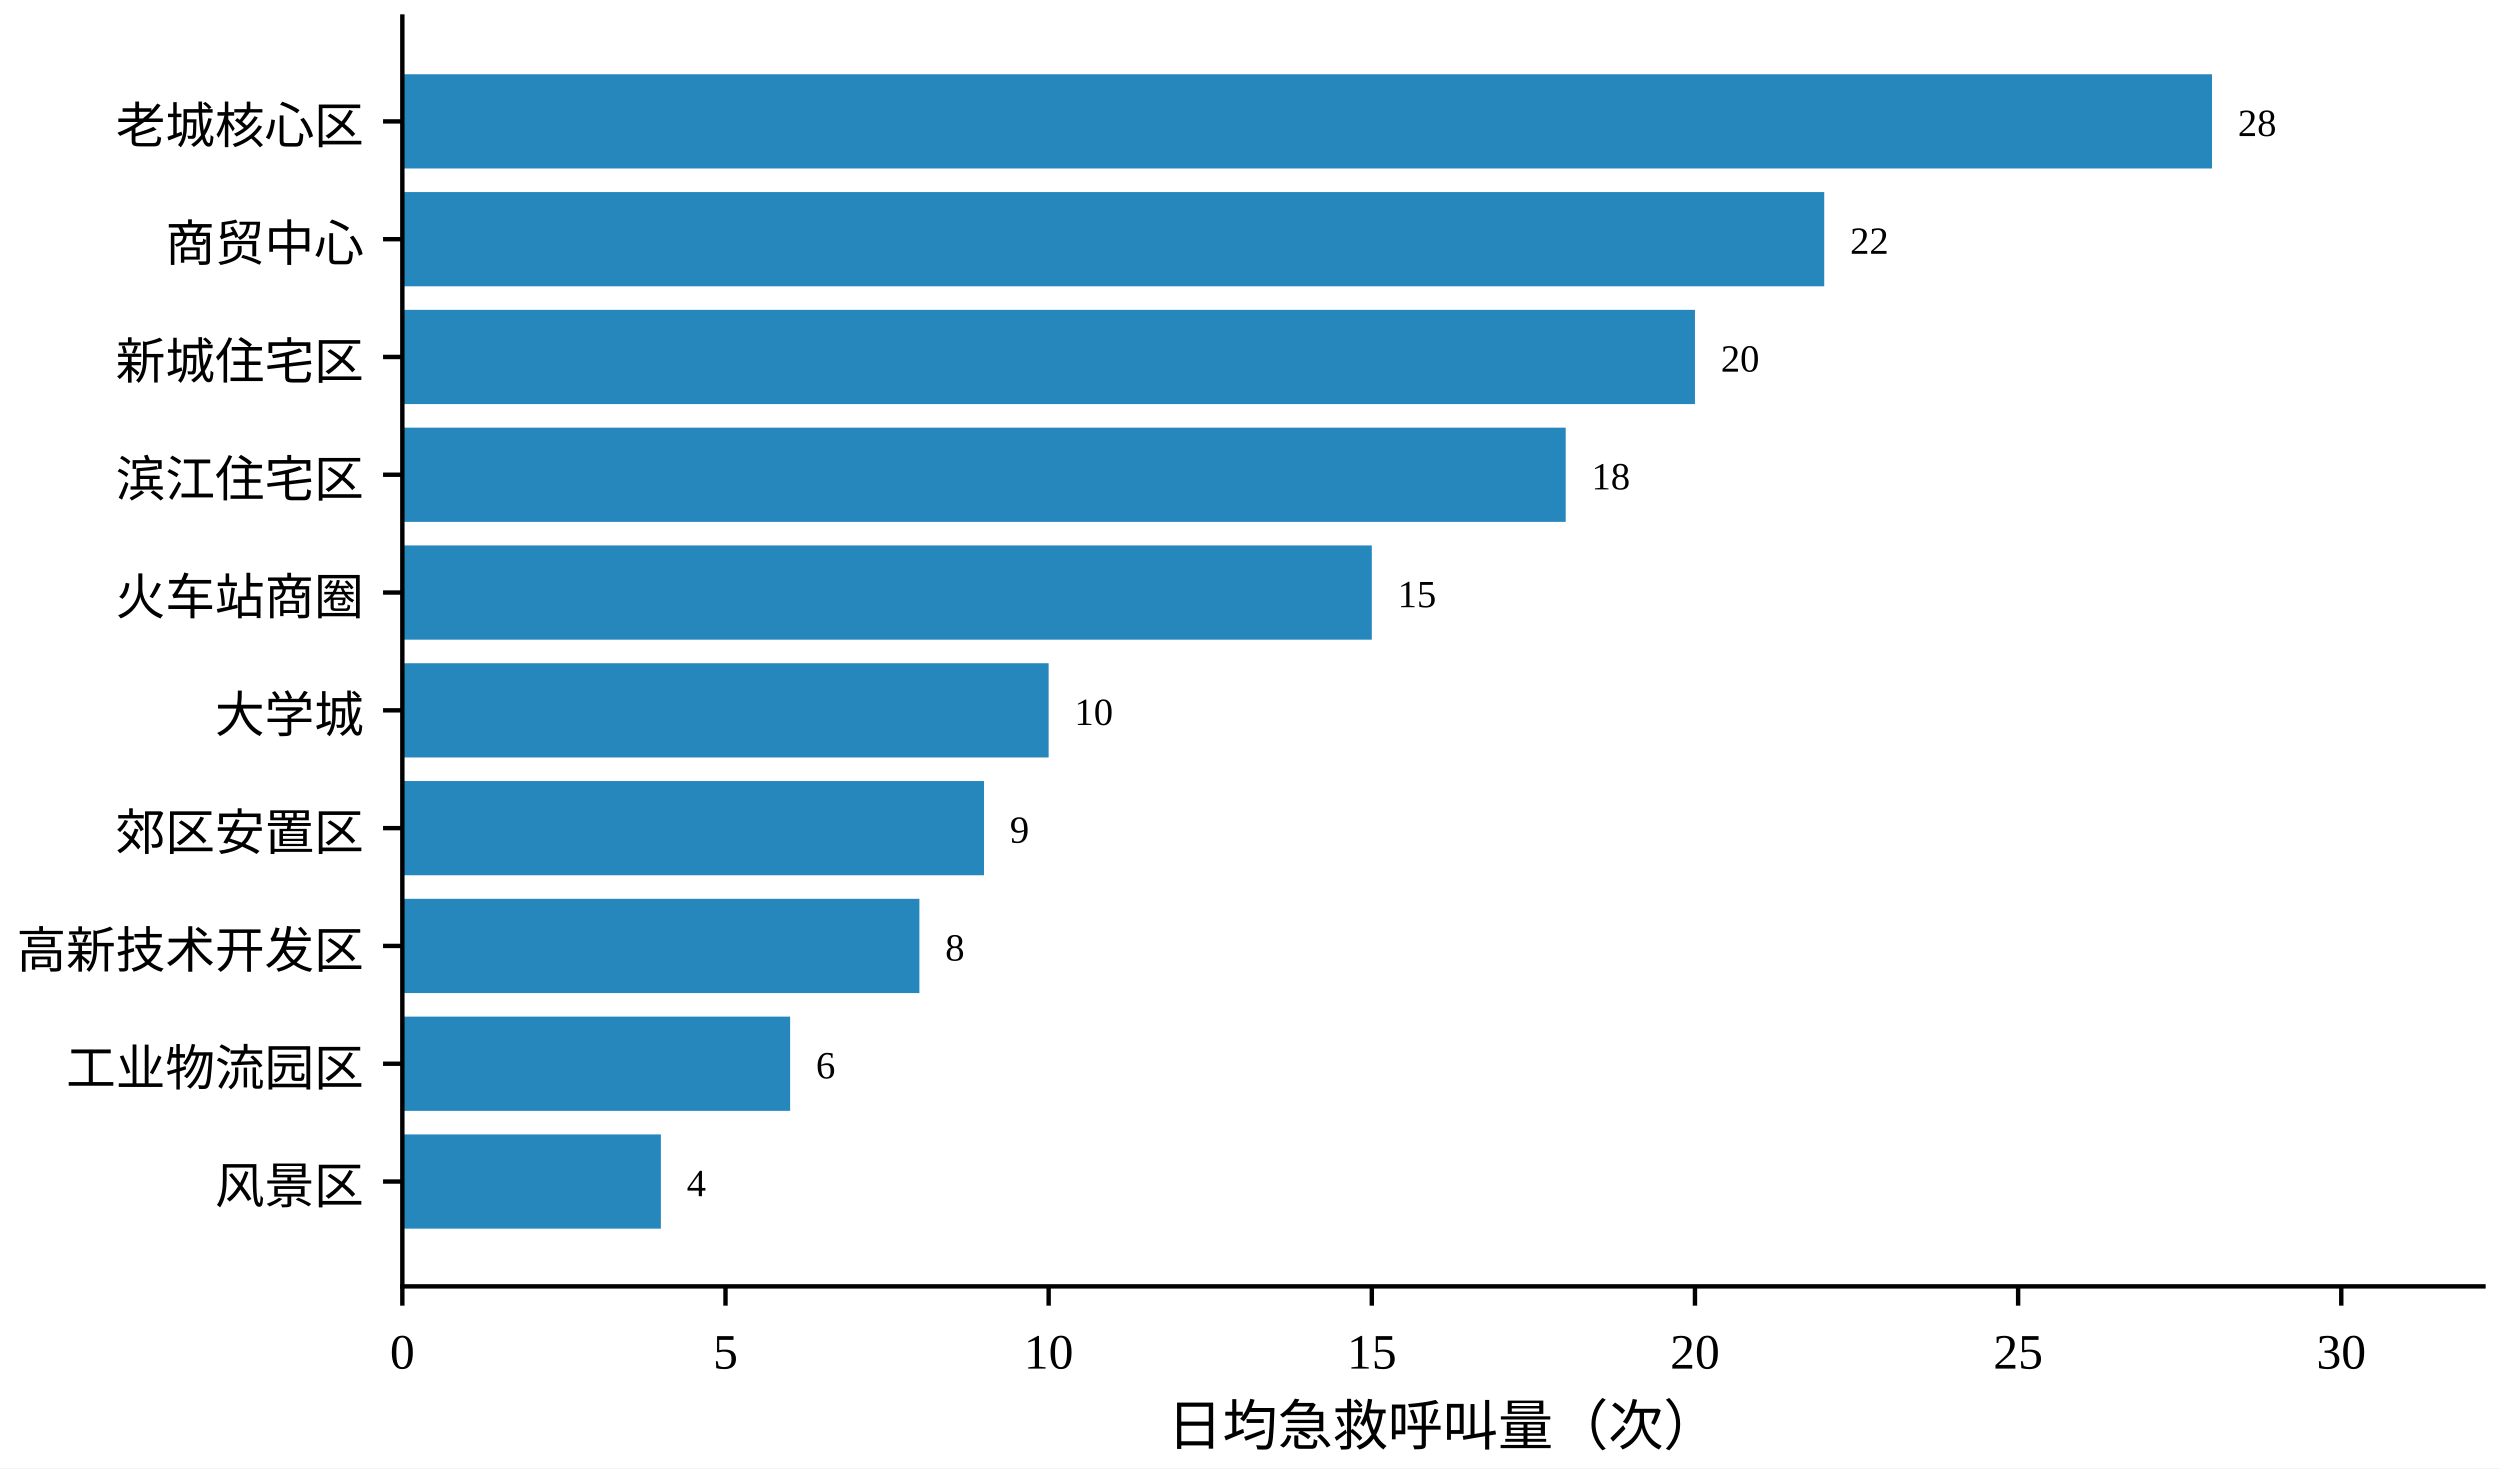
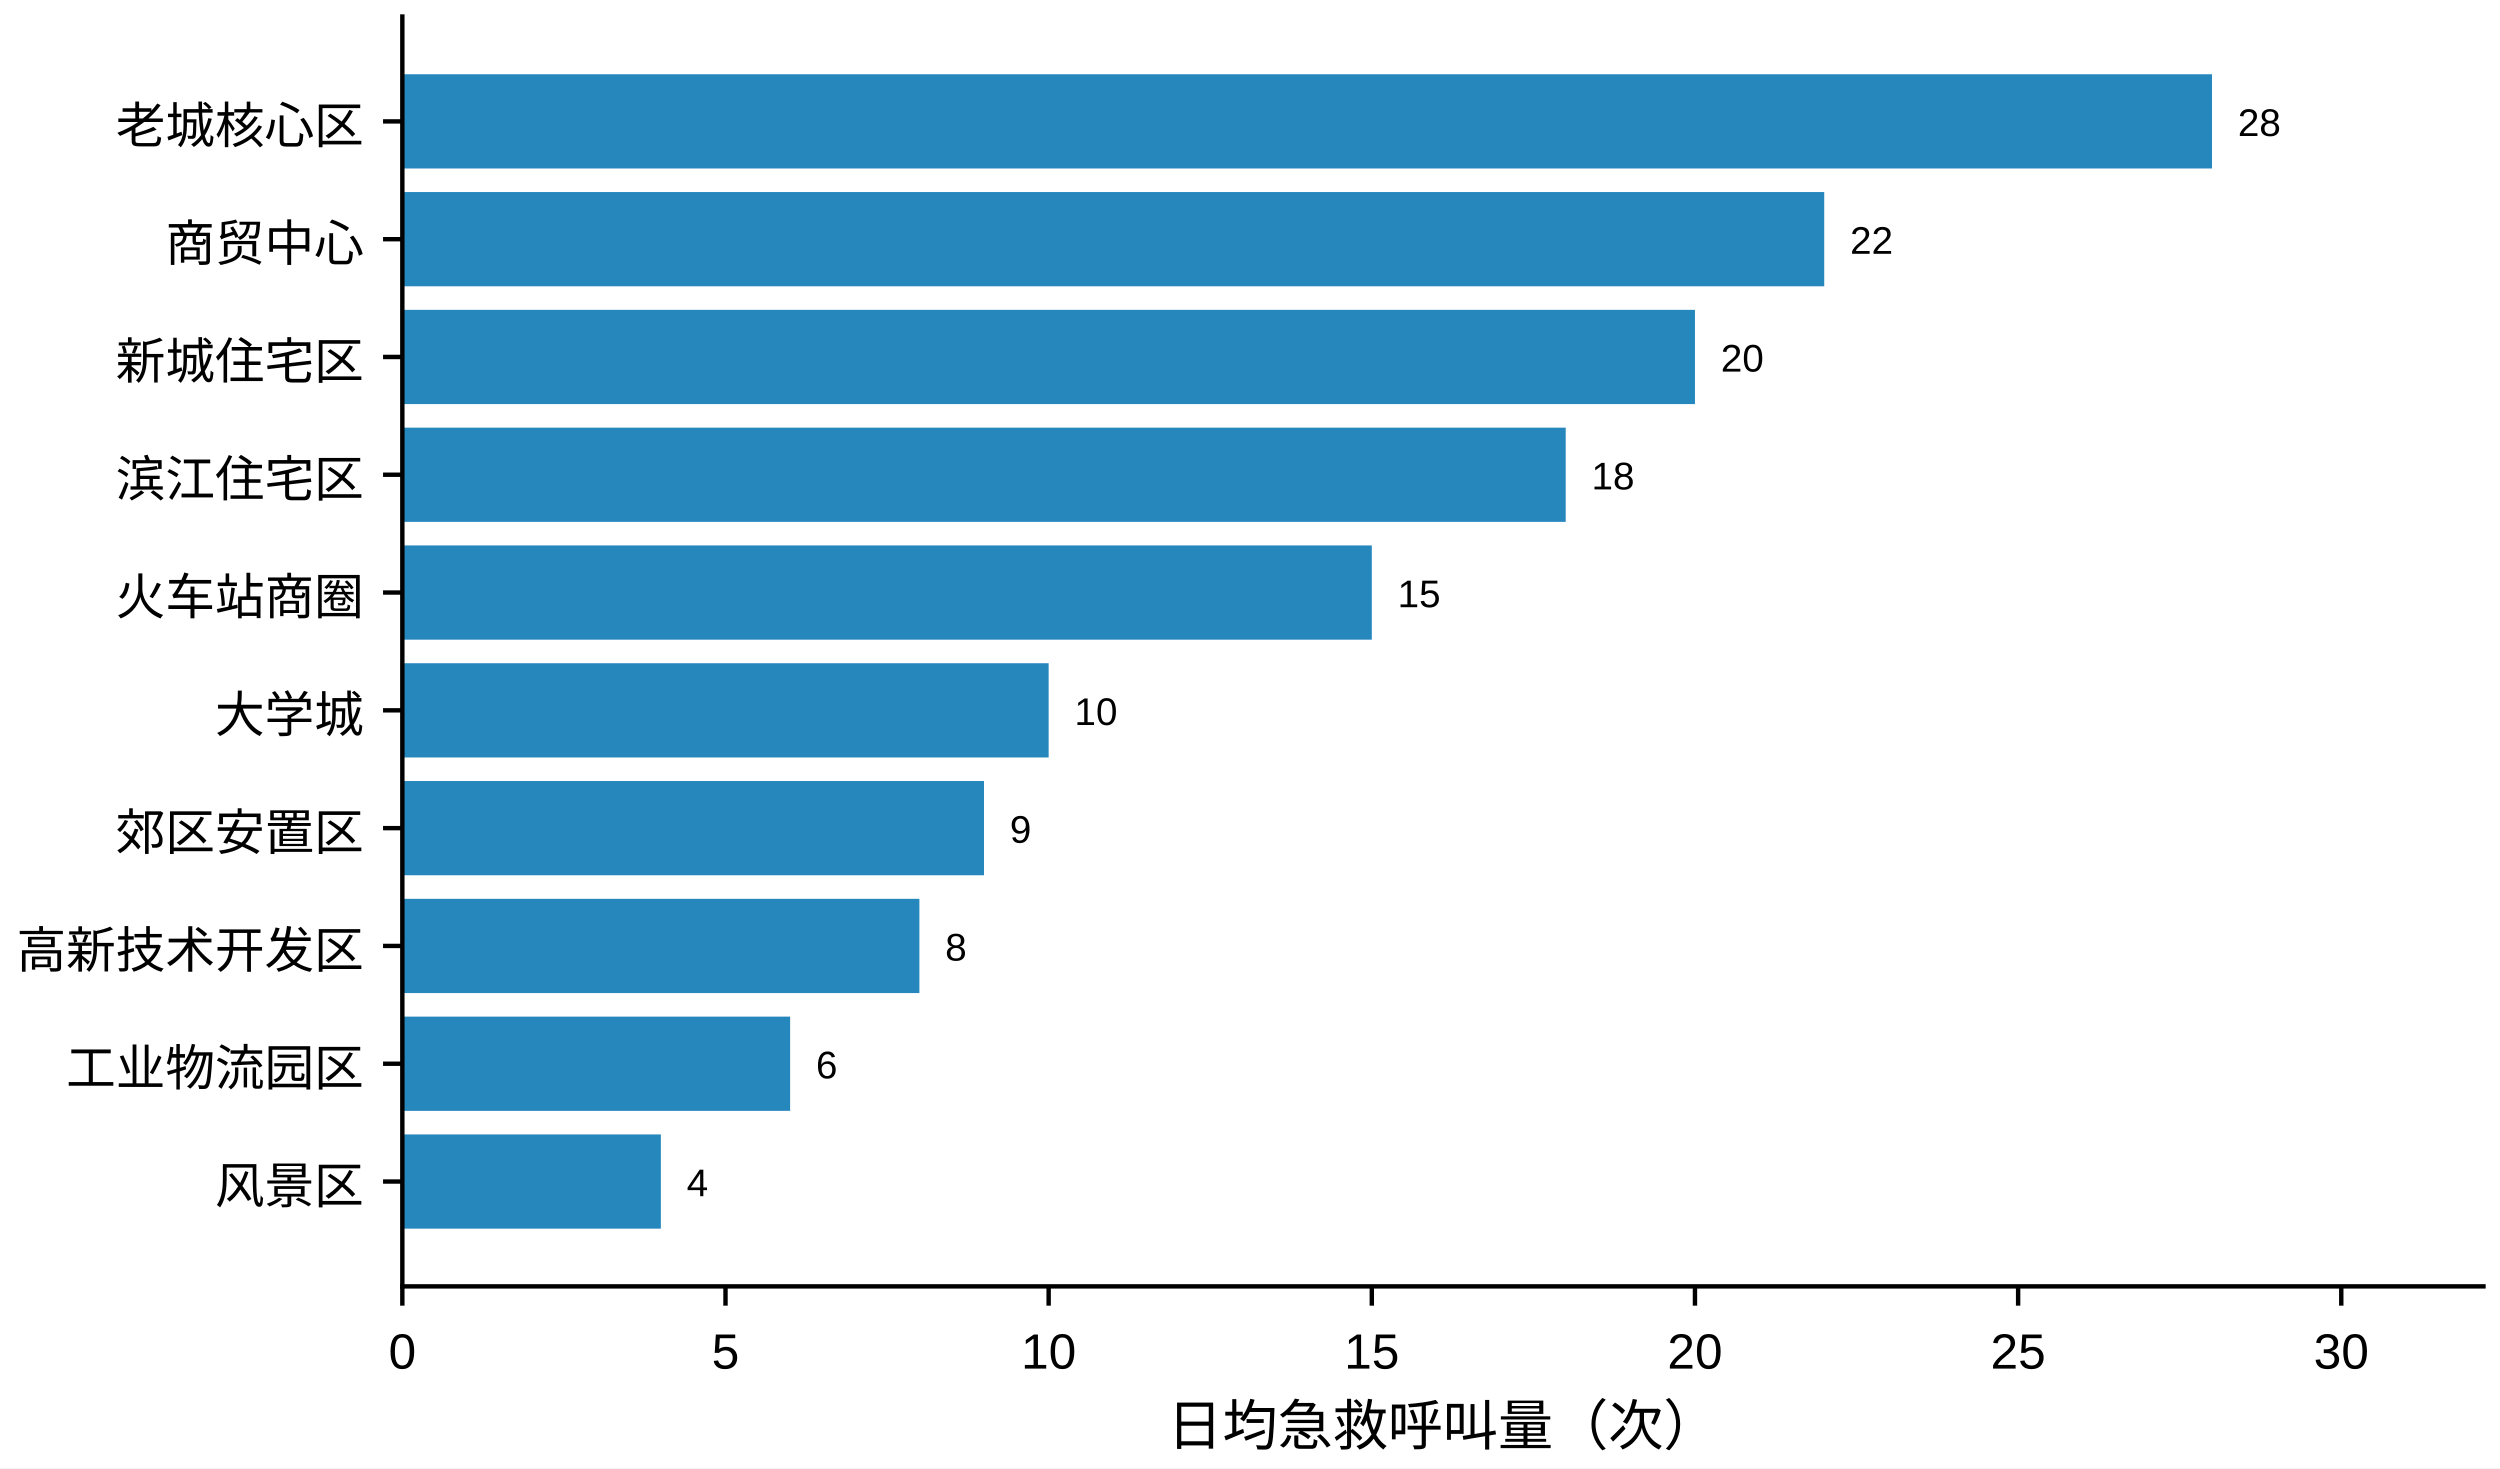
<svg xmlns="http://www.w3.org/2000/svg" xmlns:xlink="http://www.w3.org/1999/xlink" width="453.6pt" height="266.4pt" viewBox="0 0 453.6 266.4" version="1.1">
  <defs>
    <style type="text/css">*{stroke-linejoin: round; stroke-linecap: butt}</style>
  </defs>
  <g id="figure_1">
    <g id="patch_1">
-       <path d="M 0 266.4  L 453.6 266.4  L 453.6 0  L 0 0  z " style="fill: #ffffff" />
+       <path d="M 0 266.4 L 453.6 266.4 L 453.6 0 L 0 0 z " style="fill: #ffffff" />
    </g>
    <g id="axes_1">
      <g id="patch_2">
-         <path d="M 73 233.4  L 450.6 233.4  L 450.6 3  L 73 3  z " style="fill: #ffffff" />
+         <path d="M 73 233.4 L 450.6 233.4 L 450.6 3 L 73 3 z " style="fill: #ffffff" />
      </g>
      <g id="patch_3">
-         <path d="M 73 222.927  L 119.907 222.927  L 119.907 205.829  L 73 205.829  z " clip-path="url(#p167953c3c6)" style="fill: #0072b2; opacity: 0.85" />
+         <path d="M 73 222.927 L 119.907 222.927 L 119.907 205.829 L 73 205.829 z " clip-path="url(#pa00ff0ba56)" style="fill: #0072b2; opacity: 0.85" />
      </g>
      <g id="patch_4">
-         <path d="M 73 201.554  L 143.36 201.554  L 143.36 184.456  L 73 184.456  z " clip-path="url(#p167953c3c6)" style="fill: #0072b2; opacity: 0.85" />
+         <path d="M 73 201.554 L 143.36 201.554 L 143.36 184.456 L 73 184.456 z " clip-path="url(#pa00ff0ba56)" style="fill: #0072b2; opacity: 0.85" />
      </g>
      <g id="patch_5">
-         <path d="M 73 180.181  L 166.814 180.181  L 166.814 163.083  L 73 163.083  z " clip-path="url(#p167953c3c6)" style="fill: #0072b2; opacity: 0.85" />
+         <path d="M 73 180.181 L 166.814 180.181 L 166.814 163.083 L 73 163.083 z " clip-path="url(#pa00ff0ba56)" style="fill: #0072b2; opacity: 0.85" />
      </g>
      <g id="patch_6">
-         <path d="M 73 158.808  L 178.54 158.808  L 178.54 141.71  L 73 141.71  z " clip-path="url(#p167953c3c6)" style="fill: #0072b2; opacity: 0.85" />
+         <path d="M 73 158.808 L 178.54 158.808 L 178.54 141.71 L 73 141.71 z " clip-path="url(#pa00ff0ba56)" style="fill: #0072b2; opacity: 0.85" />
      </g>
      <g id="patch_7">
-         <path d="M 73 137.436  L 190.267 137.436  L 190.267 120.337  L 73 120.337  z " clip-path="url(#p167953c3c6)" style="fill: #0072b2; opacity: 0.85" />
+         <path d="M 73 137.436 L 190.267 137.436 L 190.267 120.337 L 73 120.337 z " clip-path="url(#pa00ff0ba56)" style="fill: #0072b2; opacity: 0.85" />
      </g>
      <g id="patch_8">
-         <path d="M 73 116.063  L 248.901 116.063  L 248.901 98.964  L 73 98.964  z " clip-path="url(#p167953c3c6)" style="fill: #0072b2; opacity: 0.85" />
+         <path d="M 73 116.063 L 248.901 116.063 L 248.901 98.964 L 73 98.964 z " clip-path="url(#pa00ff0ba56)" style="fill: #0072b2; opacity: 0.85" />
      </g>
      <g id="patch_9">
-         <path d="M 73 94.69  L 284.081 94.69  L 284.081 77.592  L 73 77.592  z " clip-path="url(#p167953c3c6)" style="fill: #0072b2; opacity: 0.85" />
+         <path d="M 73 94.69 L 284.081 94.69 L 284.081 77.592 L 73 77.592 z " clip-path="url(#pa00ff0ba56)" style="fill: #0072b2; opacity: 0.85" />
      </g>
      <g id="patch_10">
-         <path d="M 73 73.317  L 307.534 73.317  L 307.534 56.219  L 73 56.219  z " clip-path="url(#p167953c3c6)" style="fill: #0072b2; opacity: 0.85" />
+         <path d="M 73 73.317 L 307.534 73.317 L 307.534 56.219 L 73 56.219 z " clip-path="url(#pa00ff0ba56)" style="fill: #0072b2; opacity: 0.85" />
      </g>
      <g id="patch_11">
-         <path d="M 73 51.944  L 330.987 51.944  L 330.987 34.846  L 73 34.846  z " clip-path="url(#p167953c3c6)" style="fill: #0072b2; opacity: 0.85" />
+         <path d="M 73 51.944 L 330.987 51.944 L 330.987 34.846 L 73 34.846 z " clip-path="url(#pa00ff0ba56)" style="fill: #0072b2; opacity: 0.85" />
      </g>
      <g id="patch_12">
-         <path d="M 73 30.571  L 401.348 30.571  L 401.348 13.473  L 73 13.473  z " clip-path="url(#p167953c3c6)" style="fill: #0072b2; opacity: 0.85" />
+         <path d="M 73 30.571 L 401.348 30.571 L 401.348 13.473 L 73 13.473 z " clip-path="url(#pa00ff0ba56)" style="fill: #0072b2; opacity: 0.85" />
      </g>
      <g id="matplotlib.axis_1">
        <g id="xtick_1">
          <g id="line2d_1">
            <defs>
-               <path id="md27431a4a2" d="M 0 0  L 0 3.5  " style="stroke: #000000; stroke-width: 0.8" />
+               <path id="m34f47d2b0a" d="M 0 0 L 0 3.5 " style="stroke: #000000; stroke-width: 0.8" />
            </defs>
            <g>
-               <use xlink:href="#md27431a4a2" x="73" y="233.4" style="stroke: #000000; stroke-width: 0.8" />
+               <use xlink:href="#m34f47d2b0a" x="73" y="233.4" style="stroke: #000000; stroke-width: 0.8" />
            </g>
          </g>
          <g id="text_1">
-             <text style="font-size: 9px; font-family: 'Noto Serif SC', 'Times New Roman', 'Times', 'DejaVu Serif', serif; text-anchor: middle" x="73" y="248.32" transform="rotate(-0 73.00024 248.3198)">0</text>
+             <text style="font-size: 9px; font-family: 'Noto Sans SC', 'Arial', 'Helvetica', 'DejaVu Sans', sans-serif; text-anchor: middle" x="73" y="248.32" transform="rotate(-0 73.00024 248.3198)">0</text>
          </g>
        </g>
        <g id="xtick_2">
          <g id="line2d_2">
            <g>
-               <use xlink:href="#md27431a4a2" x="131.634" y="233.4" style="stroke: #000000; stroke-width: 0.8" />
+               <use xlink:href="#m34f47d2b0a" x="131.634" y="233.4" style="stroke: #000000; stroke-width: 0.8" />
            </g>
          </g>
          <g id="text_2">
-             <text style="font-size: 9px; font-family: 'Noto Serif SC', 'Times New Roman', 'Times', 'DejaVu Serif', serif; text-anchor: middle" x="131.634" y="248.32" transform="rotate(-0 131.6337 248.3198)">5</text>
+             <text style="font-size: 9px; font-family: 'Noto Sans SC', 'Arial', 'Helvetica', 'DejaVu Sans', sans-serif; text-anchor: middle" x="131.634" y="248.32" transform="rotate(-0 131.6337 248.3198)">5</text>
          </g>
        </g>
        <g id="xtick_3">
          <g id="line2d_3">
            <g>
-               <use xlink:href="#md27431a4a2" x="190.267" y="233.4" style="stroke: #000000; stroke-width: 0.8" />
+               <use xlink:href="#m34f47d2b0a" x="190.267" y="233.4" style="stroke: #000000; stroke-width: 0.8" />
            </g>
          </g>
          <g id="text_3">
-             <text style="font-size: 9px; font-family: 'Noto Serif SC', 'Times New Roman', 'Times', 'DejaVu Serif', serif; text-anchor: middle" x="190.267" y="248.32" transform="rotate(-0 190.2672 248.3198)">10</text>
+             <text style="font-size: 9px; font-family: 'Noto Sans SC', 'Arial', 'Helvetica', 'DejaVu Sans', sans-serif; text-anchor: middle" x="190.267" y="248.32" transform="rotate(-0 190.2672 248.3198)">10</text>
          </g>
        </g>
        <g id="xtick_4">
          <g id="line2d_4">
            <g>
-               <use xlink:href="#md27431a4a2" x="248.901" y="233.4" style="stroke: #000000; stroke-width: 0.8" />
+               <use xlink:href="#m34f47d2b0a" x="248.901" y="233.4" style="stroke: #000000; stroke-width: 0.8" />
            </g>
          </g>
          <g id="text_4">
-             <text style="font-size: 9px; font-family: 'Noto Serif SC', 'Times New Roman', 'Times', 'DejaVu Serif', serif; text-anchor: middle" x="248.901" y="248.32" transform="rotate(-0 248.9006 248.3198)">15</text>
+             <text style="font-size: 9px; font-family: 'Noto Sans SC', 'Arial', 'Helvetica', 'DejaVu Sans', sans-serif; text-anchor: middle" x="248.901" y="248.32" transform="rotate(-0 248.9006 248.3198)">15</text>
          </g>
        </g>
        <g id="xtick_5">
          <g id="line2d_5">
            <g>
-               <use xlink:href="#md27431a4a2" x="307.534" y="233.4" style="stroke: #000000; stroke-width: 0.8" />
+               <use xlink:href="#m34f47d2b0a" x="307.534" y="233.4" style="stroke: #000000; stroke-width: 0.8" />
            </g>
          </g>
          <g id="text_5">
-             <text style="font-size: 9px; font-family: 'Noto Serif SC', 'Times New Roman', 'Times', 'DejaVu Serif', serif; text-anchor: middle" x="307.534" y="248.32" transform="rotate(-0 307.5341 248.3198)">20</text>
+             <text style="font-size: 9px; font-family: 'Noto Sans SC', 'Arial', 'Helvetica', 'DejaVu Sans', sans-serif; text-anchor: middle" x="307.534" y="248.32" transform="rotate(-0 307.5341 248.3198)">20</text>
          </g>
        </g>
        <g id="xtick_6">
          <g id="line2d_6">
            <g>
-               <use xlink:href="#md27431a4a2" x="366.168" y="233.4" style="stroke: #000000; stroke-width: 0.8" />
+               <use xlink:href="#m34f47d2b0a" x="366.168" y="233.4" style="stroke: #000000; stroke-width: 0.8" />
            </g>
          </g>
          <g id="text_6">
-             <text style="font-size: 9px; font-family: 'Noto Serif SC', 'Times New Roman', 'Times', 'DejaVu Serif', serif; text-anchor: middle" x="366.168" y="248.32" transform="rotate(-0 366.1676 248.3198)">25</text>
+             <text style="font-size: 9px; font-family: 'Noto Sans SC', 'Arial', 'Helvetica', 'DejaVu Sans', sans-serif; text-anchor: middle" x="366.168" y="248.32" transform="rotate(-0 366.1676 248.3198)">25</text>
          </g>
        </g>
        <g id="xtick_7">
          <g id="line2d_7">
            <g>
-               <use xlink:href="#md27431a4a2" x="424.801" y="233.4" style="stroke: #000000; stroke-width: 0.8" />
+               <use xlink:href="#m34f47d2b0a" x="424.801" y="233.4" style="stroke: #000000; stroke-width: 0.8" />
            </g>
          </g>
          <g id="text_7">
-             <text style="font-size: 9px; font-family: 'Noto Serif SC', 'Times New Roman', 'Times', 'DejaVu Serif', serif; text-anchor: middle" x="424.801" y="248.32" transform="rotate(-0 424.801 248.3198)">30</text>
+             <text style="font-size: 9px; font-family: 'Noto Sans SC', 'Arial', 'Helvetica', 'DejaVu Sans', sans-serif; text-anchor: middle" x="424.801" y="248.32" transform="rotate(-0 424.801 248.3198)">30</text>
          </g>
        </g>
        <g id="text_8">
-           <text style="font-size: 10px; font-family: 'Noto Serif SC', 'Times New Roman', 'Times', 'DejaVu Serif', serif; text-anchor: middle" x="261.8" y="262.2" transform="rotate(-0 261.8 262.1998)">日均急救呼叫量（次）</text>
+           <text style="font-size: 10px; font-family: 'Noto Sans SC', 'Arial', 'Helvetica', 'DejaVu Sans', sans-serif; text-anchor: middle" x="261.8" y="262.2" transform="rotate(-0 261.8 262.1998)">日均急救呼叫量（次）</text>
        </g>
      </g>
      <g id="matplotlib.axis_2">
        <g id="ytick_1">
          <g id="line2d_8">
            <defs>
-               <path id="mf16dc542c7" d="M 0 0  L -3.5 0  " style="stroke: #000000; stroke-width: 0.8" />
+               <path id="m556a90e717" d="M 0 0 L -3.5 0 " style="stroke: #000000; stroke-width: 0.8" />
            </defs>
            <g>
-               <use xlink:href="#mf16dc542c7" x="73" y="214.378" style="stroke: #000000; stroke-width: 0.8" />
+               <use xlink:href="#m556a90e717" x="73" y="214.378" style="stroke: #000000; stroke-width: 0.8" />
            </g>
          </g>
          <g id="text_9">
-             <text style="font-size: 9px; font-family: 'Noto Serif SC', 'Times New Roman', 'Times', 'DejaVu Serif', serif; text-anchor: end" x="66" y="218.338" transform="rotate(-0 66.00024 218.3379)">风景区</text>
+             <text style="font-size: 9px; font-family: 'Noto Sans SC', 'Arial', 'Helvetica', 'DejaVu Sans', sans-serif; text-anchor: end" x="66" y="218.338" transform="rotate(-0 66.00024 218.3379)">风景区</text>
          </g>
        </g>
        <g id="ytick_2">
          <g id="line2d_9">
            <g>
-               <use xlink:href="#mf16dc542c7" x="73" y="193.005" style="stroke: #000000; stroke-width: 0.8" />
+               <use xlink:href="#m556a90e717" x="73" y="193.005" style="stroke: #000000; stroke-width: 0.8" />
            </g>
          </g>
          <g id="text_10">
-             <text style="font-size: 9px; font-family: 'Noto Serif SC', 'Times New Roman', 'Times', 'DejaVu Serif', serif; text-anchor: end" x="66" y="196.965" transform="rotate(-0 66.00024 196.965)">工业物流园区</text>
+             <text style="font-size: 9px; font-family: 'Noto Sans SC', 'Arial', 'Helvetica', 'DejaVu Sans', sans-serif; text-anchor: end" x="66" y="196.965" transform="rotate(-0 66.00024 196.965)">工业物流园区</text>
          </g>
        </g>
        <g id="ytick_3">
          <g id="line2d_10">
            <g>
-               <use xlink:href="#mf16dc542c7" x="73" y="171.632" style="stroke: #000000; stroke-width: 0.8" />
+               <use xlink:href="#m556a90e717" x="73" y="171.632" style="stroke: #000000; stroke-width: 0.8" />
            </g>
          </g>
          <g id="text_11">
-             <text style="font-size: 9px; font-family: 'Noto Serif SC', 'Times New Roman', 'Times', 'DejaVu Serif', serif; text-anchor: end" x="66" y="175.592" transform="rotate(-0 66.00024 175.5922)">高新技术开发区</text>
+             <text style="font-size: 9px; font-family: 'Noto Sans SC', 'Arial', 'Helvetica', 'DejaVu Sans', sans-serif; text-anchor: end" x="66" y="175.592" transform="rotate(-0 66.00024 175.5922)">高新技术开发区</text>
          </g>
        </g>
        <g id="ytick_4">
          <g id="line2d_11">
            <g>
-               <use xlink:href="#mf16dc542c7" x="73" y="150.259" style="stroke: #000000; stroke-width: 0.8" />
+               <use xlink:href="#m556a90e717" x="73" y="150.259" style="stroke: #000000; stroke-width: 0.8" />
            </g>
          </g>
          <g id="text_12">
-             <text style="font-size: 9px; font-family: 'Noto Serif SC', 'Times New Roman', 'Times', 'DejaVu Serif', serif; text-anchor: end" x="66" y="154.219" transform="rotate(-0 66.00024 154.2193)">郊区安置区</text>
+             <text style="font-size: 9px; font-family: 'Noto Sans SC', 'Arial', 'Helvetica', 'DejaVu Sans', sans-serif; text-anchor: end" x="66" y="154.219" transform="rotate(-0 66.00024 154.2193)">郊区安置区</text>
          </g>
        </g>
        <g id="ytick_5">
          <g id="line2d_12">
            <g>
-               <use xlink:href="#mf16dc542c7" x="73" y="128.886" style="stroke: #000000; stroke-width: 0.8" />
+               <use xlink:href="#m556a90e717" x="73" y="128.886" style="stroke: #000000; stroke-width: 0.8" />
            </g>
          </g>
          <g id="text_13">
-             <text style="font-size: 9px; font-family: 'Noto Serif SC', 'Times New Roman', 'Times', 'DejaVu Serif', serif; text-anchor: end" x="66" y="132.846" transform="rotate(-0 66.00024 132.8464)">大学城</text>
+             <text style="font-size: 9px; font-family: 'Noto Sans SC', 'Arial', 'Helvetica', 'DejaVu Sans', sans-serif; text-anchor: end" x="66" y="132.846" transform="rotate(-0 66.00024 132.8464)">大学城</text>
          </g>
        </g>
        <g id="ytick_6">
          <g id="line2d_13">
            <g>
-               <use xlink:href="#mf16dc542c7" x="73" y="107.514" style="stroke: #000000; stroke-width: 0.8" />
+               <use xlink:href="#m556a90e717" x="73" y="107.514" style="stroke: #000000; stroke-width: 0.8" />
            </g>
          </g>
          <g id="text_14">
-             <text style="font-size: 9px; font-family: 'Noto Serif SC', 'Times New Roman', 'Times', 'DejaVu Serif', serif; text-anchor: end" x="66" y="111.474" transform="rotate(-0 66.00024 111.4736)">火车站商圈</text>
+             <text style="font-size: 9px; font-family: 'Noto Sans SC', 'Arial', 'Helvetica', 'DejaVu Sans', sans-serif; text-anchor: end" x="66" y="111.474" transform="rotate(-0 66.00024 111.4736)">火车站商圈</text>
          </g>
        </g>
        <g id="ytick_7">
          <g id="line2d_14">
            <g>
-               <use xlink:href="#mf16dc542c7" x="73" y="86.141" style="stroke: #000000; stroke-width: 0.8" />
+               <use xlink:href="#m556a90e717" x="73" y="86.141" style="stroke: #000000; stroke-width: 0.8" />
            </g>
          </g>
          <g id="text_15">
-             <text style="font-size: 9px; font-family: 'Noto Serif SC', 'Times New Roman', 'Times', 'DejaVu Serif', serif; text-anchor: end" x="66" y="90.101" transform="rotate(-0 66.00024 90.1007)">滨江住宅区</text>
+             <text style="font-size: 9px; font-family: 'Noto Sans SC', 'Arial', 'Helvetica', 'DejaVu Sans', sans-serif; text-anchor: end" x="66" y="90.101" transform="rotate(-0 66.00024 90.1007)">滨江住宅区</text>
          </g>
        </g>
        <g id="ytick_8">
          <g id="line2d_15">
            <g>
-               <use xlink:href="#mf16dc542c7" x="73" y="64.768" style="stroke: #000000; stroke-width: 0.8" />
+               <use xlink:href="#m556a90e717" x="73" y="64.768" style="stroke: #000000; stroke-width: 0.8" />
            </g>
          </g>
          <g id="text_16">
-             <text style="font-size: 9px; font-family: 'Noto Serif SC', 'Times New Roman', 'Times', 'DejaVu Serif', serif; text-anchor: end" x="66" y="68.728" transform="rotate(-0 66.00024 68.72783)">新城住宅区</text>
+             <text style="font-size: 9px; font-family: 'Noto Sans SC', 'Arial', 'Helvetica', 'DejaVu Sans', sans-serif; text-anchor: end" x="66" y="68.728" transform="rotate(-0 66.00024 68.72783)">新城住宅区</text>
          </g>
        </g>
        <g id="ytick_9">
          <g id="line2d_16">
            <g>
-               <use xlink:href="#mf16dc542c7" x="73" y="43.395" style="stroke: #000000; stroke-width: 0.8" />
+               <use xlink:href="#m556a90e717" x="73" y="43.395" style="stroke: #000000; stroke-width: 0.8" />
            </g>
          </g>
          <g id="text_17">
-             <text style="font-size: 9px; font-family: 'Noto Serif SC', 'Times New Roman', 'Times', 'DejaVu Serif', serif; text-anchor: end" x="66" y="47.355" transform="rotate(-0 66.00024 47.35496)">商贸中心</text>
+             <text style="font-size: 9px; font-family: 'Noto Sans SC', 'Arial', 'Helvetica', 'DejaVu Sans', sans-serif; text-anchor: end" x="66" y="47.355" transform="rotate(-0 66.00024 47.35496)">商贸中心</text>
          </g>
        </g>
        <g id="ytick_10">
          <g id="line2d_17">
            <g>
-               <use xlink:href="#mf16dc542c7" x="73" y="22.022" style="stroke: #000000; stroke-width: 0.8" />
+               <use xlink:href="#m556a90e717" x="73" y="22.022" style="stroke: #000000; stroke-width: 0.8" />
            </g>
          </g>
          <g id="text_18">
-             <text style="font-size: 9px; font-family: 'Noto Serif SC', 'Times New Roman', 'Times', 'DejaVu Serif', serif; text-anchor: end" x="66" y="25.982" transform="rotate(-0 66.00024 25.98209)">老城核心区</text>
+             <text style="font-size: 9px; font-family: 'Noto Sans SC', 'Arial', 'Helvetica', 'DejaVu Sans', sans-serif; text-anchor: end" x="66" y="25.982" transform="rotate(-0 66.00024 25.98209)">老城核心区</text>
          </g>
        </g>
      </g>
      <g id="patch_13">
-         <path d="M 73 233.4  L 73 3  " style="fill: none; stroke: #000000; stroke-width: 0.8; stroke-linejoin: miter; stroke-linecap: square" />
+         <path d="M 73 233.4 L 73 3 " style="fill: none; stroke: #000000; stroke-width: 0.8; stroke-linejoin: miter; stroke-linecap: square" />
      </g>
      <g id="patch_14">
-         <path d="M 73 233.4  L 450.6 233.4  " style="fill: none; stroke: #000000; stroke-width: 0.8; stroke-linejoin: miter; stroke-linecap: square" />
+         <path d="M 73 233.4 L 450.6 233.4 " style="fill: none; stroke: #000000; stroke-width: 0.8; stroke-linejoin: miter; stroke-linecap: square" />
      </g>
      <g id="text_19">
-         <text style="font-size: 7px; font-family: 'Noto Serif SC', 'Times New Roman', 'Times', 'DejaVu Serif', serif; text-anchor: start" x="124.598" y="217.038" transform="rotate(-0 124.5977 217.0379)">4</text>
+         <text style="font-size: 7px; font-family: 'Noto Sans SC', 'Arial', 'Helvetica', 'DejaVu Sans', sans-serif; text-anchor: start" x="124.598" y="217.038" transform="rotate(-0 124.5977 217.0379)">4</text>
      </g>
      <g id="text_20">
-         <text style="font-size: 7px; font-family: 'Noto Serif SC', 'Times New Roman', 'Times', 'DejaVu Serif', serif; text-anchor: start" x="148.051" y="195.665" transform="rotate(-0 148.0511 195.665)">6</text>
+         <text style="font-size: 7px; font-family: 'Noto Sans SC', 'Arial', 'Helvetica', 'DejaVu Sans', sans-serif; text-anchor: start" x="148.051" y="195.665" transform="rotate(-0 148.0511 195.665)">6</text>
      </g>
      <g id="text_21">
-         <text style="font-size: 7px; font-family: 'Noto Serif SC', 'Times New Roman', 'Times', 'DejaVu Serif', serif; text-anchor: start" x="171.504" y="174.292" transform="rotate(-0 171.5045 174.2922)">8</text>
+         <text style="font-size: 7px; font-family: 'Noto Sans SC', 'Arial', 'Helvetica', 'DejaVu Sans', sans-serif; text-anchor: start" x="171.504" y="174.292" transform="rotate(-0 171.5045 174.2922)">8</text>
      </g>
      <g id="text_22">
-         <text style="font-size: 7px; font-family: 'Noto Serif SC', 'Times New Roman', 'Times', 'DejaVu Serif', serif; text-anchor: start" x="183.231" y="152.919" transform="rotate(-0 183.2312 152.9193)">9</text>
+         <text style="font-size: 7px; font-family: 'Noto Sans SC', 'Arial', 'Helvetica', 'DejaVu Sans', sans-serif; text-anchor: start" x="183.231" y="152.919" transform="rotate(-0 183.2312 152.9193)">9</text>
      </g>
      <g id="text_23">
-         <text style="font-size: 7px; font-family: 'Noto Serif SC', 'Times New Roman', 'Times', 'DejaVu Serif', serif; text-anchor: start" x="194.958" y="131.546" transform="rotate(-0 194.9578 131.5464)">10</text>
+         <text style="font-size: 7px; font-family: 'Noto Sans SC', 'Arial', 'Helvetica', 'DejaVu Sans', sans-serif; text-anchor: start" x="194.958" y="131.546" transform="rotate(-0 194.9578 131.5464)">10</text>
      </g>
      <g id="text_24">
-         <text style="font-size: 7px; font-family: 'Noto Serif SC', 'Times New Roman', 'Times', 'DejaVu Serif', serif; text-anchor: start" x="253.591" y="110.174" transform="rotate(-0 253.5913 110.1736)">15</text>
+         <text style="font-size: 7px; font-family: 'Noto Sans SC', 'Arial', 'Helvetica', 'DejaVu Sans', sans-serif; text-anchor: start" x="253.591" y="110.174" transform="rotate(-0 253.5913 110.1736)">15</text>
      </g>
      <g id="text_25">
-         <text style="font-size: 7px; font-family: 'Noto Serif SC', 'Times New Roman', 'Times', 'DejaVu Serif', serif; text-anchor: start" x="288.771" y="88.801" transform="rotate(-0 288.7714 88.8007)">18</text>
+         <text style="font-size: 7px; font-family: 'Noto Sans SC', 'Arial', 'Helvetica', 'DejaVu Sans', sans-serif; text-anchor: start" x="288.771" y="88.801" transform="rotate(-0 288.7714 88.8007)">18</text>
      </g>
      <g id="text_26">
-         <text style="font-size: 7px; font-family: 'Noto Serif SC', 'Times New Roman', 'Times', 'DejaVu Serif', serif; text-anchor: start" x="312.225" y="67.428" transform="rotate(-0 312.2248 67.42783)">20</text>
+         <text style="font-size: 7px; font-family: 'Noto Sans SC', 'Arial', 'Helvetica', 'DejaVu Sans', sans-serif; text-anchor: start" x="312.225" y="67.428" transform="rotate(-0 312.2248 67.42783)">20</text>
      </g>
      <g id="text_27">
-         <text style="font-size: 7px; font-family: 'Noto Serif SC', 'Times New Roman', 'Times', 'DejaVu Serif', serif; text-anchor: start" x="335.678" y="46.055" transform="rotate(-0 335.6782 46.05496)">22</text>
+         <text style="font-size: 7px; font-family: 'Noto Sans SC', 'Arial', 'Helvetica', 'DejaVu Sans', sans-serif; text-anchor: start" x="335.678" y="46.055" transform="rotate(-0 335.6782 46.05496)">22</text>
      </g>
      <g id="text_28">
-         <text style="font-size: 7px; font-family: 'Noto Serif SC', 'Times New Roman', 'Times', 'DejaVu Serif', serif; text-anchor: start" x="406.038" y="24.682" transform="rotate(-0 406.0383 24.68209)">28</text>
+         <text style="font-size: 7px; font-family: 'Noto Sans SC', 'Arial', 'Helvetica', 'DejaVu Sans', sans-serif; text-anchor: start" x="406.038" y="24.682" transform="rotate(-0 406.0383 24.68209)">28</text>
      </g>
    </g>
  </g>
  <defs>
-     <clipPath id="p167953c3c6">
+     <clipPath id="pa00ff0ba56">
      <rect x="73" y="3" width="377.6" height="230.4" />
    </clipPath>
  </defs>
</svg>
